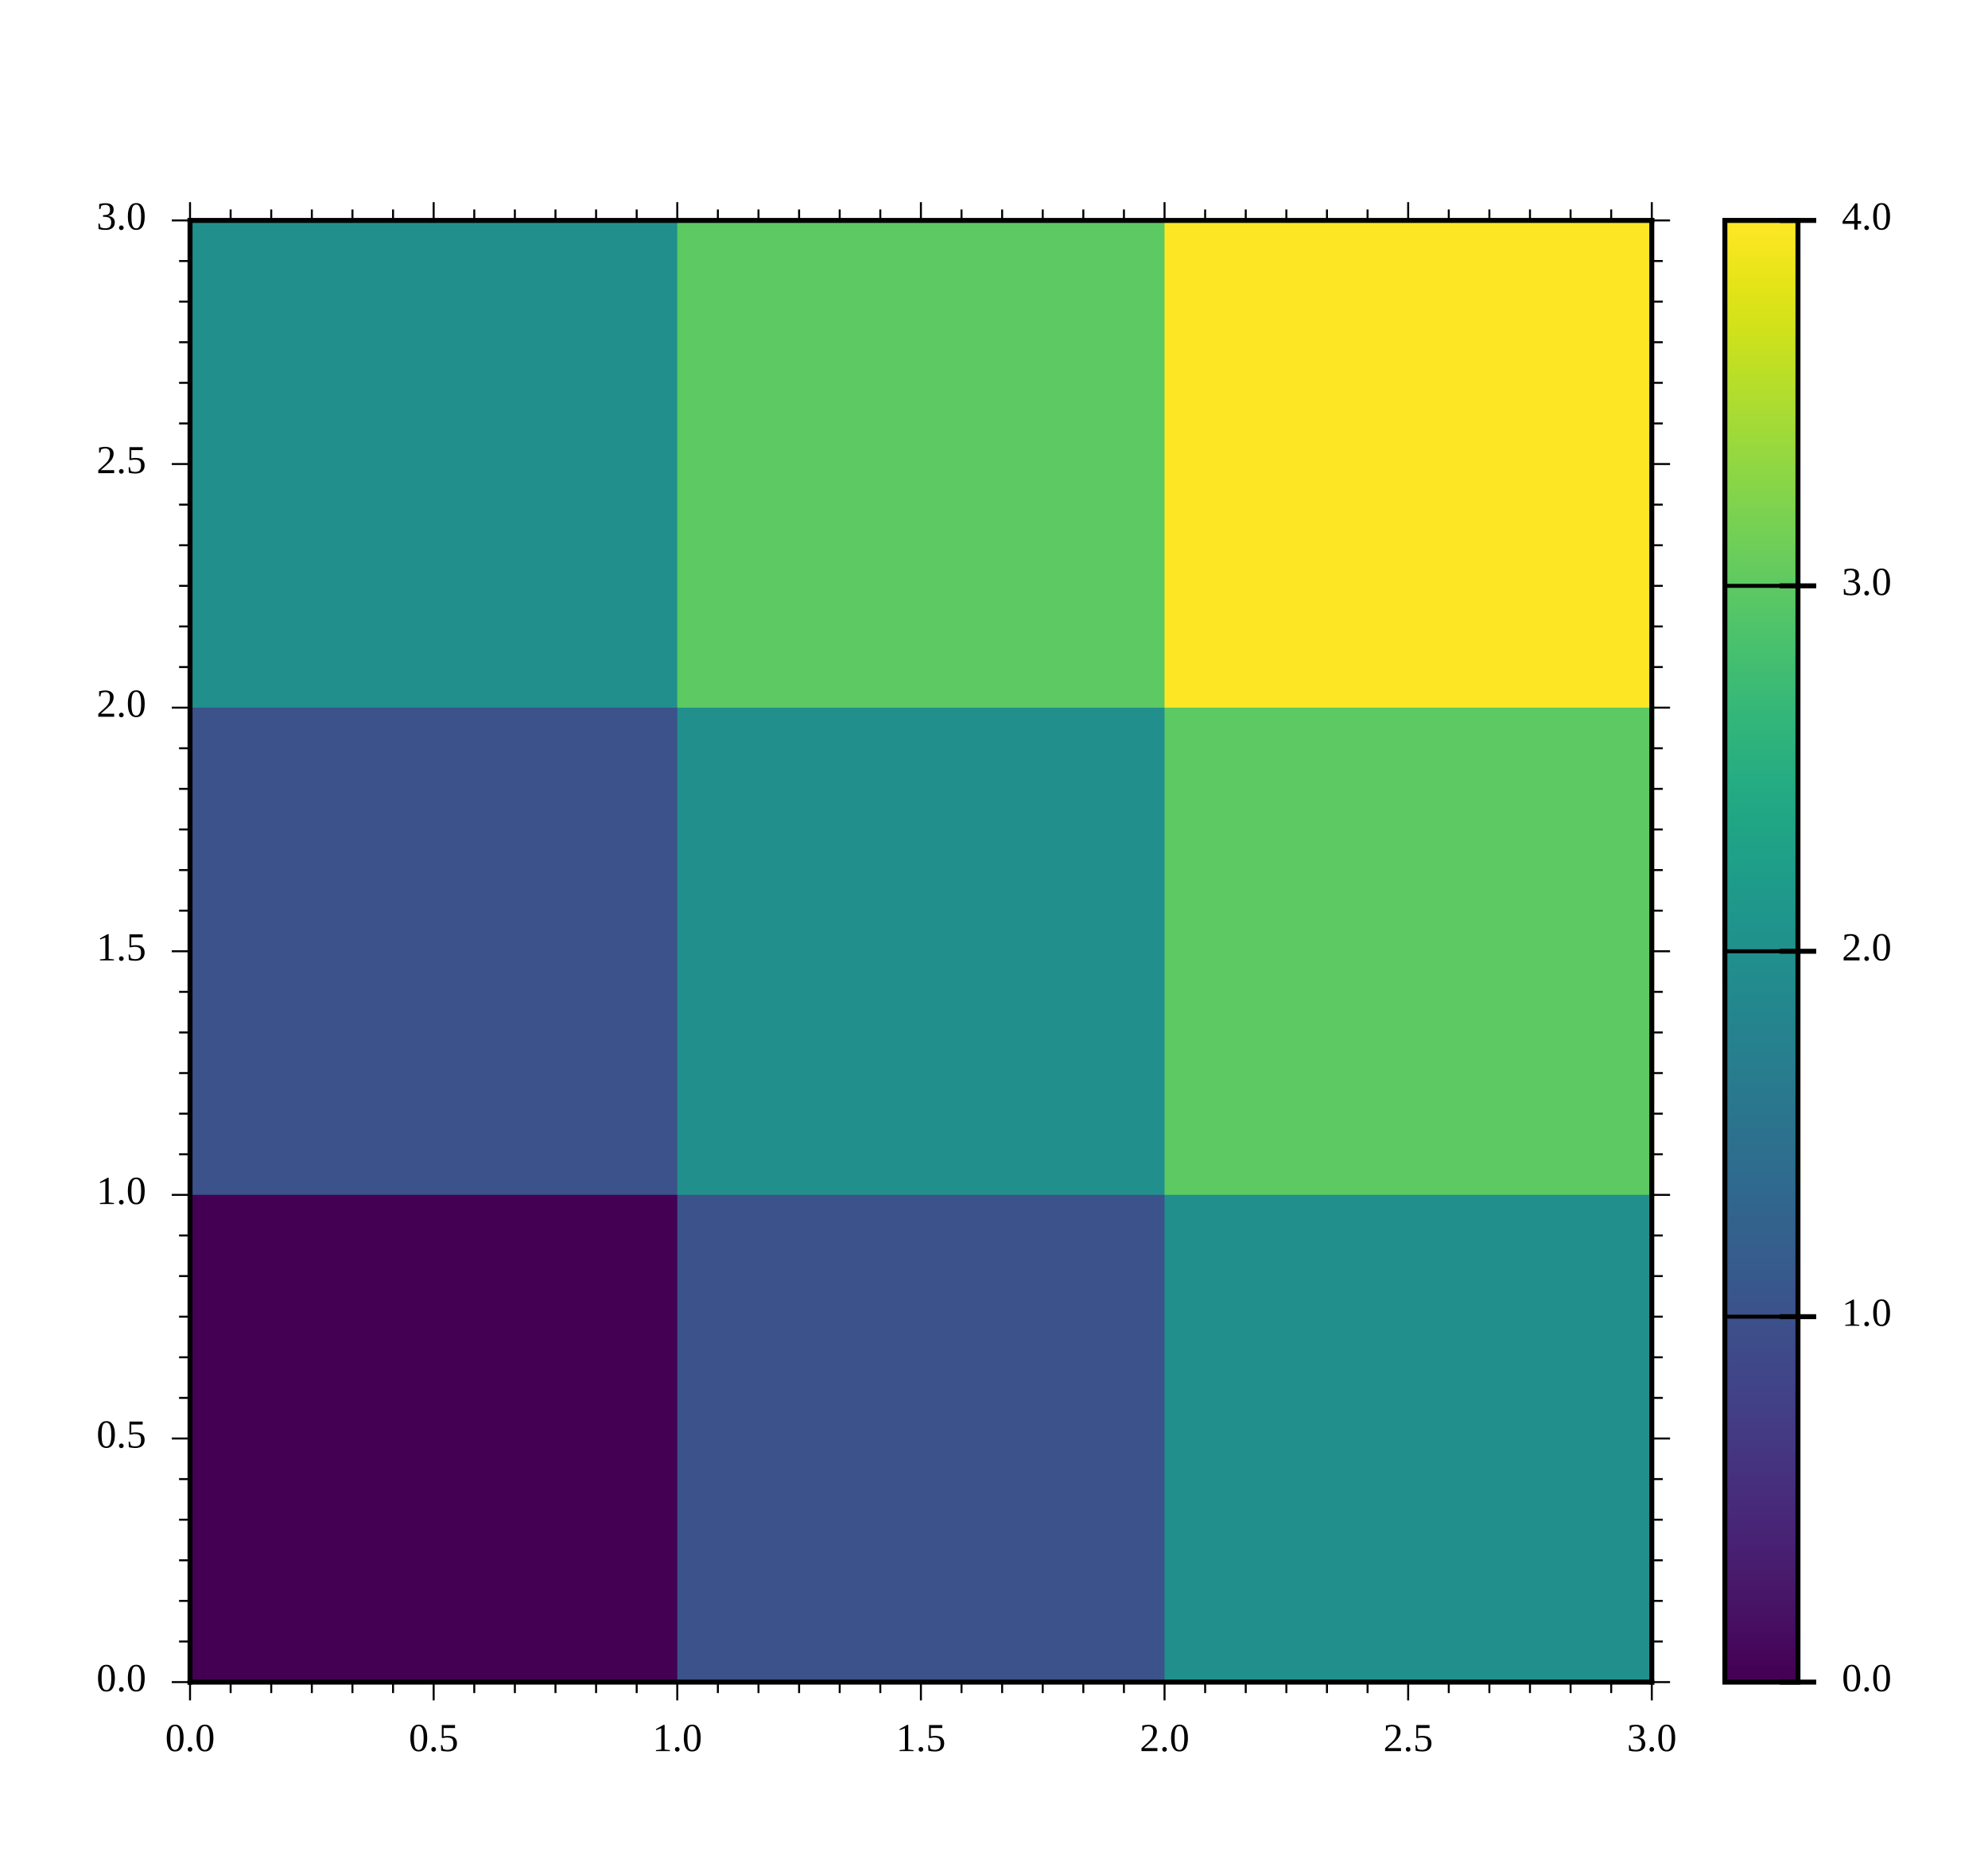
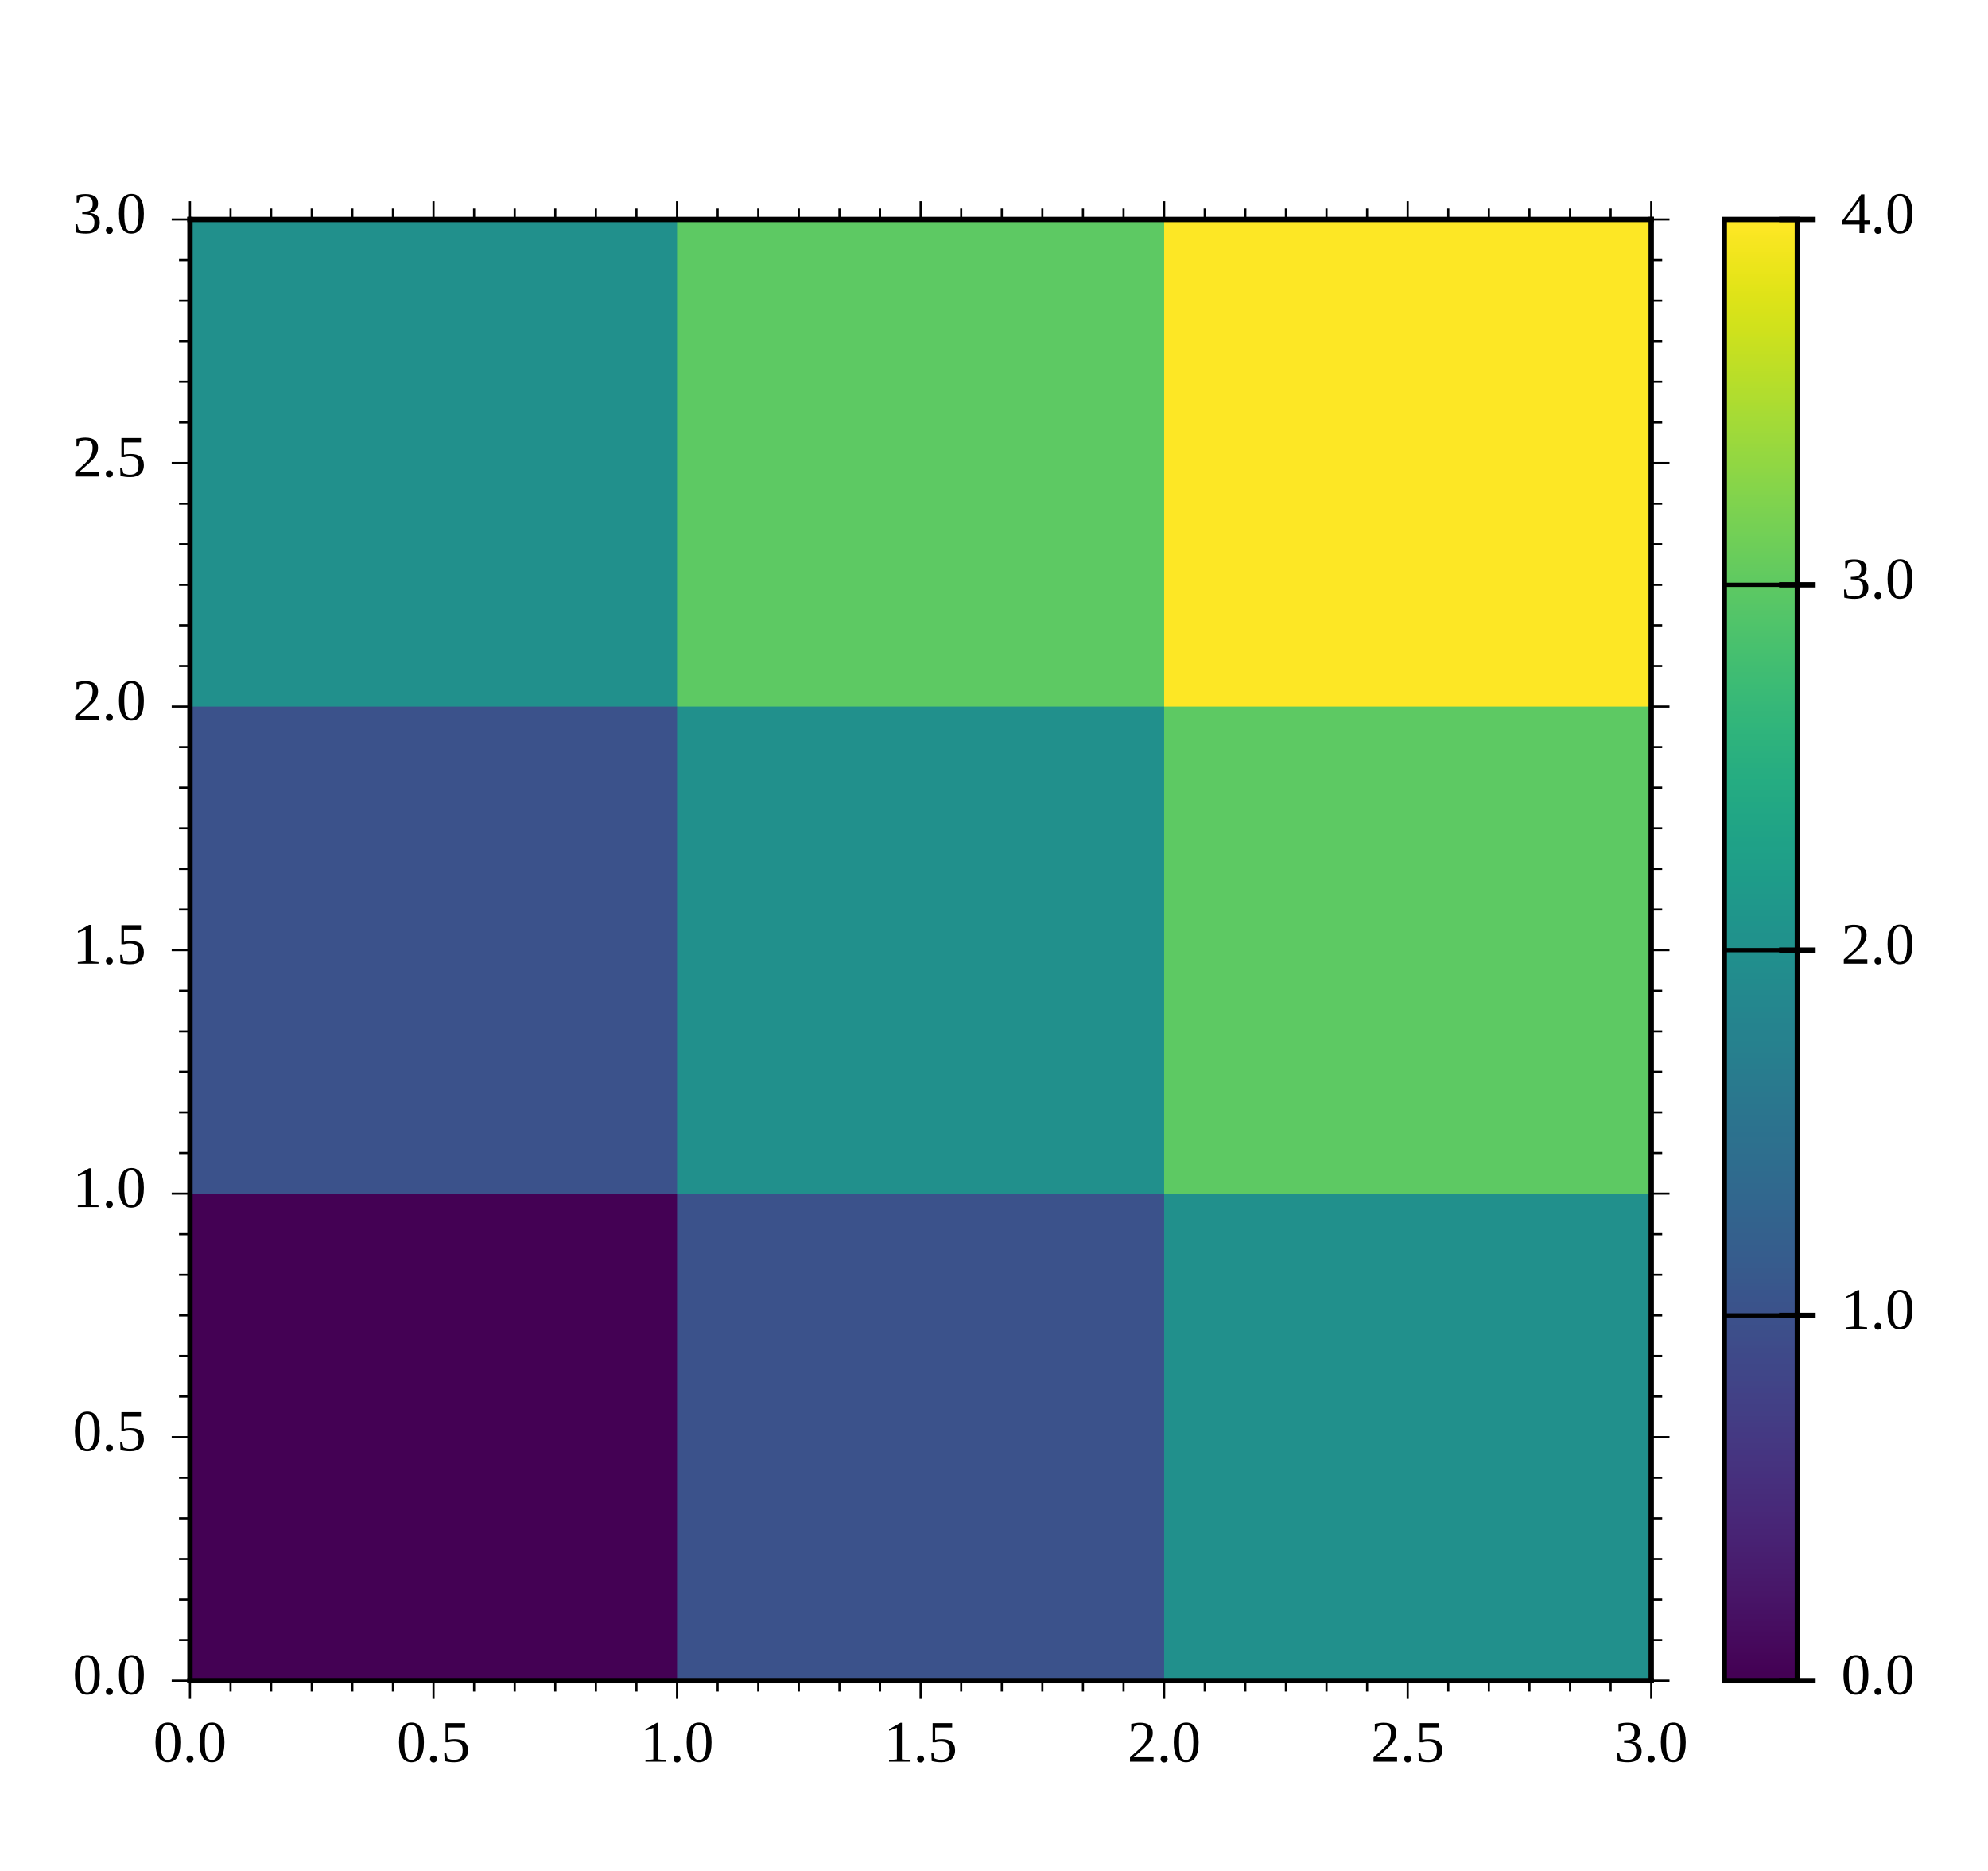
- <svg xmlns="http://www.w3.org/2000/svg" height="376.471" stroke-opacity="1" viewBox="0 0 400 376" font-size="1" width="400" stroke="rgb(0,0,0)" version="1.1">
+ <svg xmlns="http://www.w3.org/2000/svg" height="350" stroke-opacity="1" viewBox="0 0 372 350" font-size="1" width="371.875" stroke="rgb(0,0,0)" version="1.1">
  <defs />
  <g fill-opacity="1.0" stroke-width="0.0" fill="rgb(253,231,37)">
    <defs>
      <clipPath id="myClip1">
-         <path d="M 332.353,338.235 l -0,-294.118 h -294.118 l -0,294.118 Z" />
+         <path d="M 308.984,314.453 l -0,-273.438 h -273.438 l -0,273.438 Z" />
      </clipPath>
    </defs>
    <g clip-path="url(#myClip1)">
-       <path d="M 332.353,191.177 l -0,-147.059 h -147.059 l -0,147.059 Z" />
+       <path d="M 308.984,177.734 l -0,-136.719 h -136.719 l -0,136.719 Z" />
    </g>
  </g>
  <g fill-opacity="1.0" stroke-width="0.0" fill="rgb(93,201,99)">
    <defs>
      <clipPath id="myClip2">
-         <path d="M 332.353,338.235 l -0,-294.118 h -294.118 l -0,294.118 Z" />
+         <path d="M 308.984,314.453 l -0,-273.438 h -273.438 l -0,273.438 Z" />
      </clipPath>
    </defs>
    <g clip-path="url(#myClip2)">
-       <path d="M 234.314,191.177 l -0,-147.059 h -147.059 l -0,147.059 Z" />
+       <path d="M 217.839,177.734 l -0,-136.719 h -136.719 l -0,136.719 Z" />
    </g>
  </g>
  <g fill-opacity="1.0" stroke-width="0.0" fill="rgb(33,144,140)">
    <defs>
      <clipPath id="myClip3">
-         <path d="M 332.353,338.235 l -0,-294.118 h -294.118 l -0,294.118 Z" />
+         <path d="M 308.984,314.453 l -0,-273.438 h -273.438 l -0,273.438 Z" />
      </clipPath>
    </defs>
    <g clip-path="url(#myClip3)">
-       <path d="M 136.274,191.177 l -0,-147.059 h -98.039 l -0,147.059 Z" />
+       <path d="M 126.693,177.734 l -0,-136.719 h -91.146 l -0,136.719 Z" />
    </g>
  </g>
  <g fill-opacity="1.0" stroke-width="0.0" fill="rgb(93,201,99)">
    <defs>
      <clipPath id="myClip4">
-         <path d="M 332.353,338.235 l -0,-294.118 h -294.118 l -0,294.118 Z" />
+         <path d="M 308.984,314.453 l -0,-273.438 h -273.438 l -0,273.438 Z" />
      </clipPath>
    </defs>
    <g clip-path="url(#myClip4)">
-       <path d="M 332.353,289.216 l -0,-147.059 h -147.059 l -0,147.059 Z" />
+       <path d="M 308.984,268.88 l -0,-136.719 h -136.719 l -0,136.719 Z" />
    </g>
  </g>
  <g fill-opacity="1.0" stroke-width="0.0" fill="rgb(33,144,140)">
    <defs>
      <clipPath id="myClip5">
-         <path d="M 332.353,338.235 l -0,-294.118 h -294.118 l -0,294.118 Z" />
+         <path d="M 308.984,314.453 l -0,-273.438 h -273.438 l -0,273.438 Z" />
      </clipPath>
    </defs>
    <g clip-path="url(#myClip5)">
-       <path d="M 234.314,289.216 l -0,-147.059 h -147.059 l -0,147.059 Z" />
+       <path d="M 217.839,268.88 l -0,-136.719 h -136.719 l -0,136.719 Z" />
    </g>
  </g>
  <g fill-opacity="1.0" stroke-width="0.0" fill="rgb(59,82,139)">
    <defs>
      <clipPath id="myClip6">
-         <path d="M 332.353,338.235 l -0,-294.118 h -294.118 l -0,294.118 Z" />
+         <path d="M 308.984,314.453 l -0,-273.438 h -273.438 l -0,273.438 Z" />
      </clipPath>
    </defs>
    <g clip-path="url(#myClip6)">
-       <path d="M 136.274,289.216 l -0,-147.059 h -98.039 l -0,147.059 Z" />
+       <path d="M 126.693,268.88 l -0,-136.719 h -91.146 l -0,136.719 Z" />
    </g>
  </g>
  <g fill-opacity="1.0" stroke-width="0.0" fill="rgb(33,144,140)">
    <defs>
      <clipPath id="myClip7">
-         <path d="M 332.353,338.235 l -0,-294.118 h -294.118 l -0,294.118 Z" />
+         <path d="M 308.984,314.453 l -0,-273.438 h -273.438 l -0,273.438 Z" />
      </clipPath>
    </defs>
    <g clip-path="url(#myClip7)">
-       <path d="M 332.353,338.235 l -0,-98.039 h -147.059 l -0,98.039 Z" />
+       <path d="M 308.984,314.453 l -0,-91.146 h -136.719 l -0,91.146 Z" />
    </g>
  </g>
  <g fill-opacity="1.0" stroke-width="0.0" fill="rgb(59,82,139)">
    <defs>
      <clipPath id="myClip8">
-         <path d="M 332.353,338.235 l -0,-294.118 h -294.118 l -0,294.118 Z" />
+         <path d="M 308.984,314.453 l -0,-273.438 h -273.438 l -0,273.438 Z" />
      </clipPath>
    </defs>
    <g clip-path="url(#myClip8)">
-       <path d="M 234.314,338.235 l -0,-98.039 h -147.059 l -0,98.039 Z" />
+       <path d="M 217.839,314.453 l -0,-91.146 h -136.719 l -0,91.146 Z" />
    </g>
  </g>
  <g fill-opacity="1.0" stroke-width="0.0" fill="rgb(68,1,84)">
    <defs>
      <clipPath id="myClip9">
-         <path d="M 332.353,338.235 l -0,-294.118 h -294.118 l -0,294.118 Z" />
+         <path d="M 308.984,314.453 l -0,-273.438 h -273.438 l -0,273.438 Z" />
      </clipPath>
    </defs>
    <g clip-path="url(#myClip9)">
-       <path d="M 136.274,338.235 l -0,-98.039 h -98.039 l -0,98.039 Z" />
+       <path d="M 126.693,314.453 l -0,-91.146 h -91.146 l -0,91.146 Z" />
    </g>
  </g>
  <g stroke-linecap="square">
-     <path d="M 38.235,338.235 v -294.118 M 332.353,338.235 v -294.118 " />
-   </g>
-   <g stroke-width="0.4">
-     <path d="M 332.353,330.065 h 2.206 M 332.353,321.895 h 2.206 M 332.353,313.726 h 2.206 M 332.353,305.556 h 2.206 M 332.353,297.386 h 2.206 M 332.353,281.046 h 2.206 M 332.353,272.876 h 2.206 M 332.353,264.706 h 2.206 M 332.353,256.536 h 2.206 M 332.353,248.366 h 2.206 M 332.353,232.026 h 2.206 M 332.353,223.856 h 2.206 M 332.353,215.686 h 2.206 M 332.353,207.516 h 2.206 M 332.353,199.346 h 2.206 M 332.353,183.006 h 2.206 M 332.353,174.837 h 2.206 M 332.353,166.667 h 2.206 M 332.353,158.497 h 2.206 M 332.353,150.327 h 2.206 M 332.353,133.987 h 2.206 M 332.353,125.817 h 2.206 M 332.353,117.647 h 2.206 M 332.353,109.477 h 2.206 M 332.353,101.307 h 2.206 M 332.353,84.967 h 2.206 M 332.353,76.797 h 2.206 M 332.353,68.627 h 2.206 M 332.353,60.458 h 2.206 M 332.353,52.288 h 2.206 " />
-   </g>
-   <g stroke-width="0.4">
-     <path d="M 332.353,338.235 h 3.676 M 332.353,289.216 h 3.676 M 332.353,240.196 h 3.676 M 332.353,191.177 h 3.676 M 332.353,142.157 h 3.676 M 332.353,93.137 h 3.676 M 332.353,44.118 h 3.676 " />
-   </g>
-   <g stroke-width="0.4">
-     <path d="M 36.029,330.065 h 2.206 M 36.029,321.895 h 2.206 M 36.029,313.726 h 2.206 M 36.029,305.556 h 2.206 M 36.029,297.386 h 2.206 M 36.029,281.046 h 2.206 M 36.029,272.876 h 2.206 M 36.029,264.706 h 2.206 M 36.029,256.536 h 2.206 M 36.029,248.366 h 2.206 M 36.029,232.026 h 2.206 M 36.029,223.856 h 2.206 M 36.029,215.686 h 2.206 M 36.029,207.516 h 2.206 M 36.029,199.346 h 2.206 M 36.029,183.006 h 2.206 M 36.029,174.837 h 2.206 M 36.029,166.667 h 2.206 M 36.029,158.497 h 2.206 M 36.029,150.327 h 2.206 M 36.029,133.987 h 2.206 M 36.029,125.817 h 2.206 M 36.029,117.647 h 2.206 M 36.029,109.477 h 2.206 M 36.029,101.307 h 2.206 M 36.029,84.967 h 2.206 M 36.029,76.797 h 2.206 M 36.029,68.627 h 2.206 M 36.029,60.458 h 2.206 M 36.029,52.288 h 2.206 " />
-   </g>
-   <g stroke-width="0.4">
-     <path d="M 34.559,338.235 h 3.676 M 34.559,289.216 h 3.676 M 34.559,240.196 h 3.676 M 34.559,191.177 h 3.676 M 34.559,142.157 h 3.676 M 34.559,93.137 h 3.676 M 34.559,44.118 h 3.676 " />
-   </g>
-   <g fill-opacity="1.0" font-size="8.0px" fill="rgb(0,0,0)">
-     <text dominant-baseline="middle" transform="matrix(1,0,0,1,29.4118,44.1176)" stroke="none" text-anchor="end">3.0</text>
-   </g>
-   <g fill-opacity="1.0" font-size="8.0px" fill="rgb(0,0,0)">
-     <text dominant-baseline="middle" transform="matrix(1,0,0,1,29.4118,93.1373)" stroke="none" text-anchor="end">2.5</text>
-   </g>
-   <g fill-opacity="1.0" font-size="8.0px" fill="rgb(0,0,0)">
-     <text dominant-baseline="middle" transform="matrix(1,0,0,1,29.4118,142.1569)" stroke="none" text-anchor="end">2.0</text>
-   </g>
-   <g fill-opacity="1.0" font-size="8.0px" fill="rgb(0,0,0)">
-     <text dominant-baseline="middle" transform="matrix(1,0,0,1,29.4118,191.1765)" stroke="none" text-anchor="end">1.5</text>
-   </g>
-   <g fill-opacity="1.0" font-size="8.0px" fill="rgb(0,0,0)">
-     <text dominant-baseline="middle" transform="matrix(1,0,0,1,29.4118,240.1961)" stroke="none" text-anchor="end">1.0</text>
-   </g>
-   <g fill-opacity="1.0" font-size="8.0px" fill="rgb(0,0,0)">
-     <text dominant-baseline="middle" transform="matrix(1,0,0,1,29.4118,289.2157)" stroke="none" text-anchor="end">0.5</text>
-   </g>
-   <g fill-opacity="1.0" font-size="8.0px" fill="rgb(0,0,0)">
-     <text dominant-baseline="middle" transform="matrix(1,0,0,1,29.4118,338.2353)" stroke="none" text-anchor="end">0.0</text>
+     <path d="M 35.547,314.453 v -273.438 M 308.984,314.453 v -273.438 " />
+   </g>
+   <g stroke-width="0.4">
+     <path d="M 308.984,306.858 h 2.051 M 308.984,299.262 h 2.051 M 308.984,291.667 h 2.051 M 308.984,284.071 h 2.051 M 308.984,276.476 h 2.051 M 308.984,261.285 h 2.051 M 308.984,253.689 h 2.051 M 308.984,246.094 h 2.051 M 308.984,238.498 h 2.051 M 308.984,230.903 h 2.051 M 308.984,215.712 h 2.051 M 308.984,208.116 h 2.051 M 308.984,200.521 h 2.051 M 308.984,192.925 h 2.051 M 308.984,185.33 h 2.051 M 308.984,170.139 h 2.051 M 308.984,162.543 h 2.051 M 308.984,154.948 h 2.051 M 308.984,147.352 h 2.051 M 308.984,139.757 h 2.051 M 308.984,124.566 h 2.051 M 308.984,116.971 h 2.051 M 308.984,109.375 h 2.051 M 308.984,101.779 h 2.051 M 308.984,94.184 h 2.051 M 308.984,78.993 h 2.051 M 308.984,71.398 h 2.051 M 308.984,63.802 h 2.051 M 308.984,56.207 h 2.051 M 308.984,48.611 h 2.051 " />
+   </g>
+   <g stroke-width="0.4">
+     <path d="M 308.984,314.453 h 3.418 M 308.984,268.88 h 3.418 M 308.984,223.307 h 3.418 M 308.984,177.734 h 3.418 M 308.984,132.161 h 3.418 M 308.984,86.588 h 3.418 M 308.984,41.016 h 3.418 " />
+   </g>
+   <g stroke-width="0.4">
+     <path d="M 33.496,306.858 h 2.051 M 33.496,299.262 h 2.051 M 33.496,291.667 h 2.051 M 33.496,284.071 h 2.051 M 33.496,276.476 h 2.051 M 33.496,261.285 h 2.051 M 33.496,253.689 h 2.051 M 33.496,246.094 h 2.051 M 33.496,238.498 h 2.051 M 33.496,230.903 h 2.051 M 33.496,215.712 h 2.051 M 33.496,208.116 h 2.051 M 33.496,200.521 h 2.051 M 33.496,192.925 h 2.051 M 33.496,185.33 h 2.051 M 33.496,170.139 h 2.051 M 33.496,162.543 h 2.051 M 33.496,154.948 h 2.051 M 33.496,147.352 h 2.051 M 33.496,139.757 h 2.051 M 33.496,124.566 h 2.051 M 33.496,116.971 h 2.051 M 33.496,109.375 h 2.051 M 33.496,101.779 h 2.051 M 33.496,94.184 h 2.051 M 33.496,78.993 h 2.051 M 33.496,71.398 h 2.051 M 33.496,63.802 h 2.051 M 33.496,56.207 h 2.051 M 33.496,48.611 h 2.051 " />
+   </g>
+   <g stroke-width="0.4">
+     <path d="M 32.129,314.453 h 3.418 M 32.129,268.88 h 3.418 M 32.129,223.307 h 3.418 M 32.129,177.734 h 3.418 M 32.129,132.161 h 3.418 M 32.129,86.588 h 3.418 M 32.129,41.016 h 3.418 " />
+   </g>
+   <g fill-opacity="1.0" font-size="11.0px" fill="rgb(0,0,0)">
+     <text dominant-baseline="middle" transform="matrix(1,0,0,1,27.3438,41.0156)" stroke="none" text-anchor="end">3.0</text>
+   </g>
+   <g fill-opacity="1.0" font-size="11.0px" fill="rgb(0,0,0)">
+     <text dominant-baseline="middle" transform="matrix(1,0,0,1,27.3438,86.5885)" stroke="none" text-anchor="end">2.5</text>
+   </g>
+   <g fill-opacity="1.0" font-size="11.0px" fill="rgb(0,0,0)">
+     <text dominant-baseline="middle" transform="matrix(1,0,0,1,27.3438,132.1615)" stroke="none" text-anchor="end">2.0</text>
+   </g>
+   <g fill-opacity="1.0" font-size="11.0px" fill="rgb(0,0,0)">
+     <text dominant-baseline="middle" transform="matrix(1,0,0,1,27.3438,177.7344)" stroke="none" text-anchor="end">1.5</text>
+   </g>
+   <g fill-opacity="1.0" font-size="11.0px" fill="rgb(0,0,0)">
+     <text dominant-baseline="middle" transform="matrix(1,0,0,1,27.3438,223.3073)" stroke="none" text-anchor="end">1.0</text>
+   </g>
+   <g fill-opacity="1.0" font-size="11.0px" fill="rgb(0,0,0)">
+     <text dominant-baseline="middle" transform="matrix(1,0,0,1,27.3438,268.8802)" stroke="none" text-anchor="end">0.5</text>
+   </g>
+   <g fill-opacity="1.0" font-size="11.0px" fill="rgb(0,0,0)">
+     <text dominant-baseline="middle" transform="matrix(1,0,0,1,27.3438,314.4531)" stroke="none" text-anchor="end">0.0</text>
  </g>
  <g stroke-linecap="square">
-     <path d="M 38.235,338.235 h 294.118 M 38.235,44.118 h 294.118 " />
-   </g>
-   <g stroke-width="0.4">
-     <path d="M 46.405,44.118 v -2.206 M 54.575,44.118 v -2.206 M 62.745,44.118 v -2.206 M 70.915,44.118 v -2.206 M 79.085,44.118 v -2.206 M 95.425,44.118 v -2.206 M 103.595,44.118 v -2.206 M 111.765,44.118 v -2.206 M 119.935,44.118 v -2.206 M 128.105,44.118 v -2.206 M 144.444,44.118 v -2.206 M 152.614,44.118 v -2.206 M 160.784,44.118 v -2.206 M 168.954,44.118 v -2.206 M 177.124,44.118 v -2.206 M 193.464,44.118 v -2.206 M 201.634,44.118 v -2.206 M 209.804,44.118 v -2.206 M 217.974,44.118 v -2.206 M 226.144,44.118 v -2.206 M 242.484,44.118 v -2.206 M 250.654,44.118 v -2.206 M 258.824,44.118 v -2.206 M 266.993,44.118 v -2.206 M 275.163,44.118 v -2.206 M 291.503,44.118 v -2.206 M 299.673,44.118 v -2.206 M 307.843,44.118 v -2.206 M 316.013,44.118 v -2.206 M 324.183,44.118 v -2.206 " />
-   </g>
-   <g stroke-width="0.4">
-     <path d="M 38.235,44.118 v -3.676 M 87.255,44.118 v -3.676 M 136.274,44.118 v -3.676 M 185.294,44.118 v -3.676 M 234.314,44.118 v -3.676 M 283.333,44.118 v -3.676 M 332.353,44.118 v -3.676 " />
-   </g>
-   <g stroke-width="0.4">
-     <path d="M 46.405,340.441 v -2.206 M 54.575,340.441 v -2.206 M 62.745,340.441 v -2.206 M 70.915,340.441 v -2.206 M 79.085,340.441 v -2.206 M 95.425,340.441 v -2.206 M 103.595,340.441 v -2.206 M 111.765,340.441 v -2.206 M 119.935,340.441 v -2.206 M 128.105,340.441 v -2.206 M 144.444,340.441 v -2.206 M 152.614,340.441 v -2.206 M 160.784,340.441 v -2.206 M 168.954,340.441 v -2.206 M 177.124,340.441 v -2.206 M 193.464,340.441 v -2.206 M 201.634,340.441 v -2.206 M 209.804,340.441 v -2.206 M 217.974,340.441 v -2.206 M 226.144,340.441 v -2.206 M 242.484,340.441 v -2.206 M 250.654,340.441 v -2.206 M 258.824,340.441 v -2.206 M 266.993,340.441 v -2.206 M 275.163,340.441 v -2.206 M 291.503,340.441 v -2.206 M 299.673,340.441 v -2.206 M 307.843,340.441 v -2.206 M 316.013,340.441 v -2.206 M 324.183,340.441 v -2.206 " />
-   </g>
-   <g stroke-width="0.4">
-     <path d="M 38.235,341.912 v -3.676 M 87.255,341.912 v -3.676 M 136.274,341.912 v -3.676 M 185.294,341.912 v -3.676 M 234.314,341.912 v -3.676 M 283.333,341.912 v -3.676 M 332.353,341.912 v -3.676 " />
-   </g>
-   <g fill-opacity="1.0" font-size="8.0px" fill="rgb(0,0,0)">
-     <text dominant-baseline="text-before-edge" transform="matrix(1,0,0,1,332.3529,347.0588)" stroke="none" text-anchor="middle">3.0</text>
-   </g>
-   <g fill-opacity="1.0" font-size="8.0px" fill="rgb(0,0,0)">
-     <text dominant-baseline="text-before-edge" transform="matrix(1,0,0,1,283.3333,347.0588)" stroke="none" text-anchor="middle">2.5</text>
-   </g>
-   <g fill-opacity="1.0" font-size="8.0px" fill="rgb(0,0,0)">
-     <text dominant-baseline="text-before-edge" transform="matrix(1,0,0,1,234.3137,347.0588)" stroke="none" text-anchor="middle">2.0</text>
-   </g>
-   <g fill-opacity="1.0" font-size="8.0px" fill="rgb(0,0,0)">
-     <text dominant-baseline="text-before-edge" transform="matrix(1,0,0,1,185.2941,347.0588)" stroke="none" text-anchor="middle">1.5</text>
-   </g>
-   <g fill-opacity="1.0" font-size="8.0px" fill="rgb(0,0,0)">
-     <text dominant-baseline="text-before-edge" transform="matrix(1,0,0,1,136.2745,347.0588)" stroke="none" text-anchor="middle">1.0</text>
-   </g>
-   <g fill-opacity="1.0" font-size="8.0px" fill="rgb(0,0,0)">
-     <text dominant-baseline="text-before-edge" transform="matrix(1,0,0,1,87.2549,347.0588)" stroke="none" text-anchor="middle">0.5</text>
-   </g>
-   <g fill-opacity="1.0" font-size="8.0px" fill="rgb(0,0,0)">
-     <text dominant-baseline="text-before-edge" transform="matrix(1,0,0,1,38.2353,347.0588)" stroke="none" text-anchor="middle">0.0</text>
-   </g>
-   <g fill-opacity="1.0" font-size="8.0px" fill="rgb(0,0,0)">
-     <text dominant-baseline="middle" transform="matrix(1,0,0,1,370.5882,44.1176)" stroke="none" text-anchor="start">4.0</text>
-   </g>
-   <g fill-opacity="1.0" font-size="8.0px" fill="rgb(0,0,0)">
-     <text dominant-baseline="middle" transform="matrix(1,0,0,1,370.5882,117.6471)" stroke="none" text-anchor="start">3.0</text>
-   </g>
-   <g fill-opacity="1.0" font-size="8.0px" fill="rgb(0,0,0)">
-     <text dominant-baseline="middle" transform="matrix(1,0,0,1,370.5882,191.1765)" stroke="none" text-anchor="start">2.0</text>
-   </g>
-   <g fill-opacity="1.0" font-size="8.0px" fill="rgb(0,0,0)">
-     <text dominant-baseline="middle" transform="matrix(1,0,0,1,370.5882,264.7059)" stroke="none" text-anchor="start">1.0</text>
-   </g>
-   <g fill-opacity="1.0" font-size="8.0px" fill="rgb(0,0,0)">
-     <text dominant-baseline="middle" transform="matrix(1,0,0,1,370.5882,338.2353)" stroke="none" text-anchor="start">0.0</text>
+     <path d="M 35.547,314.453 h 273.438 M 35.547,41.016 h 273.438 " />
+   </g>
+   <g stroke-width="0.4">
+     <path d="M 43.142,41.016 v -2.051 M 50.738,41.016 v -2.051 M 58.333,41.016 v -2.051 M 65.929,41.016 v -2.051 M 73.524,41.016 v -2.051 M 88.715,41.016 v -2.051 M 96.311,41.016 v -2.051 M 103.906,41.016 v -2.051 M 111.502,41.016 v -2.051 M 119.097,41.016 v -2.051 M 134.288,41.016 v -2.051 M 141.884,41.016 v -2.051 M 149.479,41.016 v -2.051 M 157.075,41.016 v -2.051 M 164.67,41.016 v -2.051 M 179.861,41.016 v -2.051 M 187.457,41.016 v -2.051 M 195.052,41.016 v -2.051 M 202.648,41.016 v -2.051 M 210.243,41.016 v -2.051 M 225.434,41.016 v -2.051 M 233.03,41.016 v -2.051 M 240.625,41.016 v -2.051 M 248.22,41.016 v -2.051 M 255.816,41.016 v -2.051 M 271.007,41.016 v -2.051 M 278.602,41.016 v -2.051 M 286.198,41.016 v -2.051 M 293.793,41.016 v -2.051 M 301.389,41.016 v -2.051 " />
+   </g>
+   <g stroke-width="0.4">
+     <path d="M 35.547,41.016 v -3.418 M 81.12,41.016 v -3.418 M 126.693,41.016 v -3.418 M 172.266,41.016 v -3.418 M 217.839,41.016 v -3.418 M 263.411,41.016 v -3.418 M 308.984,41.016 v -3.418 " />
+   </g>
+   <g stroke-width="0.4">
+     <path d="M 43.142,316.504 v -2.051 M 50.738,316.504 v -2.051 M 58.333,316.504 v -2.051 M 65.929,316.504 v -2.051 M 73.524,316.504 v -2.051 M 88.715,316.504 v -2.051 M 96.311,316.504 v -2.051 M 103.906,316.504 v -2.051 M 111.502,316.504 v -2.051 M 119.097,316.504 v -2.051 M 134.288,316.504 v -2.051 M 141.884,316.504 v -2.051 M 149.479,316.504 v -2.051 M 157.075,316.504 v -2.051 M 164.67,316.504 v -2.051 M 179.861,316.504 v -2.051 M 187.457,316.504 v -2.051 M 195.052,316.504 v -2.051 M 202.648,316.504 v -2.051 M 210.243,316.504 v -2.051 M 225.434,316.504 v -2.051 M 233.03,316.504 v -2.051 M 240.625,316.504 v -2.051 M 248.22,316.504 v -2.051 M 255.816,316.504 v -2.051 M 271.007,316.504 v -2.051 M 278.602,316.504 v -2.051 M 286.198,316.504 v -2.051 M 293.793,316.504 v -2.051 M 301.389,316.504 v -2.051 " />
+   </g>
+   <g stroke-width="0.4">
+     <path d="M 35.547,317.871 v -3.418 M 81.12,317.871 v -3.418 M 126.693,317.871 v -3.418 M 172.266,317.871 v -3.418 M 217.839,317.871 v -3.418 M 263.411,317.871 v -3.418 M 308.984,317.871 v -3.418 " />
+   </g>
+   <g fill-opacity="1.0" font-size="11.0px" fill="rgb(0,0,0)">
+     <text dominant-baseline="text-before-edge" transform="matrix(1,0,0,1,308.9844,322.6562)" stroke="none" text-anchor="middle">3.0</text>
+   </g>
+   <g fill-opacity="1.0" font-size="11.0px" fill="rgb(0,0,0)">
+     <text dominant-baseline="text-before-edge" transform="matrix(1,0,0,1,263.4115,322.6562)" stroke="none" text-anchor="middle">2.5</text>
+   </g>
+   <g fill-opacity="1.0" font-size="11.0px" fill="rgb(0,0,0)">
+     <text dominant-baseline="text-before-edge" transform="matrix(1,0,0,1,217.8385,322.6562)" stroke="none" text-anchor="middle">2.0</text>
+   </g>
+   <g fill-opacity="1.0" font-size="11.0px" fill="rgb(0,0,0)">
+     <text dominant-baseline="text-before-edge" transform="matrix(1,0,0,1,172.2656,322.6562)" stroke="none" text-anchor="middle">1.5</text>
+   </g>
+   <g fill-opacity="1.0" font-size="11.0px" fill="rgb(0,0,0)">
+     <text dominant-baseline="text-before-edge" transform="matrix(1,0,0,1,126.6927,322.6562)" stroke="none" text-anchor="middle">1.0</text>
+   </g>
+   <g fill-opacity="1.0" font-size="11.0px" fill="rgb(0,0,0)">
+     <text dominant-baseline="text-before-edge" transform="matrix(1,0,0,1,81.1198,322.6562)" stroke="none" text-anchor="middle">0.5</text>
+   </g>
+   <g fill-opacity="1.0" font-size="11.0px" fill="rgb(0,0,0)">
+     <text dominant-baseline="text-before-edge" transform="matrix(1,0,0,1,35.5469,322.6562)" stroke="none" text-anchor="middle">0.0</text>
+   </g>
+   <g fill-opacity="1.0" font-size="11.0px" fill="rgb(0,0,0)">
+     <text dominant-baseline="middle" transform="matrix(1,0,0,1,344.5312,41.0156)" stroke="none" text-anchor="start">4.0</text>
+   </g>
+   <g fill-opacity="1.0" font-size="11.0px" fill="rgb(0,0,0)">
+     <text dominant-baseline="middle" transform="matrix(1,0,0,1,344.5312,109.375)" stroke="none" text-anchor="start">3.0</text>
+   </g>
+   <g fill-opacity="1.0" font-size="11.0px" fill="rgb(0,0,0)">
+     <text dominant-baseline="middle" transform="matrix(1,0,0,1,344.5312,177.7344)" stroke="none" text-anchor="start">2.0</text>
+   </g>
+   <g fill-opacity="1.0" font-size="11.0px" fill="rgb(0,0,0)">
+     <text dominant-baseline="middle" transform="matrix(1,0,0,1,344.5312,246.0938)" stroke="none" text-anchor="start">1.0</text>
+   </g>
+   <g fill-opacity="1.0" font-size="11.0px" fill="rgb(0,0,0)">
+     <text dominant-baseline="middle" transform="matrix(1,0,0,1,344.5312,314.4531)" stroke="none" text-anchor="start">0.0</text>
  </g>
  <defs>
-     <linearGradient x2="0.5" y1="0" gradientUnits="userSpaceOnUse" spreadMethod="pad" gradientTransform="matrix(-0,-294.1176,-14.7059,-0,354.4118,191.1765)" id="gradient76" y2="0" x1="-0.5">
+     <linearGradient x2="0.5" y1="0" gradientUnits="userSpaceOnUse" spreadMethod="pad" gradientTransform="matrix(-0,-273.4375,-13.6719,-0,329.4922,177.7344)" id="gradient76" y2="0" x1="-0.5">
      <stop stop-opacity="1" offset="0" stop-color="rgb(68,1,84)" />
      <stop stop-opacity="1" offset="0.004" stop-color="rgb(68,2,86)" />
      <stop stop-opacity="1" offset="0.008" stop-color="rgb(69,4,87)" />
      <stop stop-opacity="1" offset="0.012" stop-color="rgb(69,5,89)" />
      <stop stop-opacity="1" offset="0.016" stop-color="rgb(70,7,90)" />
      <stop stop-opacity="1" offset="0.02" stop-color="rgb(70,8,92)" />
      <stop stop-opacity="1" offset="0.024" stop-color="rgb(70,10,93)" />
      <stop stop-opacity="1" offset="0.028" stop-color="rgb(70,11,94)" />
      <stop stop-opacity="1" offset="0.031" stop-color="rgb(71,13,96)" />
      <stop stop-opacity="1" offset="0.035" stop-color="rgb(71,14,97)" />
      <stop stop-opacity="1" offset="0.039" stop-color="rgb(71,16,99)" />
      <stop stop-opacity="1" offset="0.043" stop-color="rgb(71,17,100)" />
      <stop stop-opacity="1" offset="0.047" stop-color="rgb(71,19,101)" />
      <stop stop-opacity="1" offset="0.051" stop-color="rgb(72,20,103)" />
      <stop stop-opacity="1" offset="0.055" stop-color="rgb(72,22,104)" />
      <stop stop-opacity="1" offset="0.059" stop-color="rgb(72,23,105)" />
      <stop stop-opacity="1" offset="0.063" stop-color="rgb(72,24,106)" />
      <stop stop-opacity="1" offset="0.067" stop-color="rgb(72,26,108)" />
      <stop stop-opacity="1" offset="0.071" stop-color="rgb(72,27,109)" />
      <stop stop-opacity="1" offset="0.074" stop-color="rgb(72,28,110)" />
      <stop stop-opacity="1" offset="0.078" stop-color="rgb(72,29,111)" />
      <stop stop-opacity="1" offset="0.082" stop-color="rgb(72,31,112)" />
      <stop stop-opacity="1" offset="0.086" stop-color="rgb(72,32,113)" />
      <stop stop-opacity="1" offset="0.09" stop-color="rgb(72,33,115)" />
      <stop stop-opacity="1" offset="0.094" stop-color="rgb(72,35,116)" />
      <stop stop-opacity="1" offset="0.098" stop-color="rgb(72,36,117)" />
      <stop stop-opacity="1" offset="0.102" stop-color="rgb(72,37,118)" />
      <stop stop-opacity="1" offset="0.106" stop-color="rgb(72,38,119)" />
      <stop stop-opacity="1" offset="0.11" stop-color="rgb(72,40,120)" />
      <stop stop-opacity="1" offset="0.114" stop-color="rgb(72,41,121)" />
      <stop stop-opacity="1" offset="0.118" stop-color="rgb(71,42,122)" />
      <stop stop-opacity="1" offset="0.122" stop-color="rgb(71,44,122)" />
      <stop stop-opacity="1" offset="0.126" stop-color="rgb(71,45,123)" />
      <stop stop-opacity="1" offset="0.129" stop-color="rgb(71,46,124)" />
      <stop stop-opacity="1" offset="0.133" stop-color="rgb(71,47,125)" />
      <stop stop-opacity="1" offset="0.137" stop-color="rgb(70,48,126)" />
      <stop stop-opacity="1" offset="0.141" stop-color="rgb(70,50,126)" />
      <stop stop-opacity="1" offset="0.145" stop-color="rgb(70,51,127)" />
      <stop stop-opacity="1" offset="0.149" stop-color="rgb(70,52,128)" />
      <stop stop-opacity="1" offset="0.153" stop-color="rgb(69,53,129)" />
      <stop stop-opacity="1" offset="0.157" stop-color="rgb(69,55,129)" />
      <stop stop-opacity="1" offset="0.161" stop-color="rgb(69,56,130)" />
      <stop stop-opacity="1" offset="0.165" stop-color="rgb(68,57,131)" />
      <stop stop-opacity="1" offset="0.169" stop-color="rgb(68,58,131)" />
      <stop stop-opacity="1" offset="0.172" stop-color="rgb(68,59,132)" />
      <stop stop-opacity="1" offset="0.176" stop-color="rgb(67,61,132)" />
      <stop stop-opacity="1" offset="0.18" stop-color="rgb(67,62,133)" />
      <stop stop-opacity="1" offset="0.184" stop-color="rgb(66,63,133)" />
      <stop stop-opacity="1" offset="0.188" stop-color="rgb(66,64,134)" />
      <stop stop-opacity="1" offset="0.192" stop-color="rgb(66,65,134)" />
      <stop stop-opacity="1" offset="0.196" stop-color="rgb(65,66,135)" />
      <stop stop-opacity="1" offset="0.2" stop-color="rgb(65,68,135)" />
      <stop stop-opacity="1" offset="0.204" stop-color="rgb(64,69,136)" />
      <stop stop-opacity="1" offset="0.208" stop-color="rgb(64,70,136)" />
      <stop stop-opacity="1" offset="0.212" stop-color="rgb(63,71,136)" />
      <stop stop-opacity="1" offset="0.216" stop-color="rgb(63,72,137)" />
      <stop stop-opacity="1" offset="0.22" stop-color="rgb(62,73,137)" />
      <stop stop-opacity="1" offset="0.224" stop-color="rgb(62,74,137)" />
      <stop stop-opacity="1" offset="0.228" stop-color="rgb(62,76,138)" />
      <stop stop-opacity="1" offset="0.231" stop-color="rgb(61,77,138)" />
      <stop stop-opacity="1" offset="0.235" stop-color="rgb(61,78,138)" />
      <stop stop-opacity="1" offset="0.239" stop-color="rgb(60,79,138)" />
      <stop stop-opacity="1" offset="0.243" stop-color="rgb(60,80,139)" />
      <stop stop-opacity="1" offset="0.247" stop-color="rgb(59,81,139)" />
      <stop stop-opacity="1" offset="0.251" stop-color="rgb(59,82,139)" />
      <stop stop-opacity="1" offset="0.255" stop-color="rgb(58,83,139)" />
      <stop stop-opacity="1" offset="0.259" stop-color="rgb(58,84,140)" />
      <stop stop-opacity="1" offset="0.263" stop-color="rgb(57,85,140)" />
      <stop stop-opacity="1" offset="0.267" stop-color="rgb(57,86,140)" />
      <stop stop-opacity="1" offset="0.271" stop-color="rgb(56,88,140)" />
      <stop stop-opacity="1" offset="0.275" stop-color="rgb(56,89,140)" />
      <stop stop-opacity="1" offset="0.278" stop-color="rgb(55,90,140)" />
      <stop stop-opacity="1" offset="0.282" stop-color="rgb(55,91,141)" />
      <stop stop-opacity="1" offset="0.286" stop-color="rgb(54,92,141)" />
      <stop stop-opacity="1" offset="0.29" stop-color="rgb(54,93,141)" />
      <stop stop-opacity="1" offset="0.294" stop-color="rgb(53,94,141)" />
      <stop stop-opacity="1" offset="0.298" stop-color="rgb(53,95,141)" />
      <stop stop-opacity="1" offset="0.302" stop-color="rgb(52,96,141)" />
      <stop stop-opacity="1" offset="0.306" stop-color="rgb(52,97,141)" />
      <stop stop-opacity="1" offset="0.31" stop-color="rgb(51,98,141)" />
      <stop stop-opacity="1" offset="0.314" stop-color="rgb(51,99,141)" />
      <stop stop-opacity="1" offset="0.318" stop-color="rgb(50,100,142)" />
      <stop stop-opacity="1" offset="0.322" stop-color="rgb(50,101,142)" />
      <stop stop-opacity="1" offset="0.326" stop-color="rgb(49,102,142)" />
      <stop stop-opacity="1" offset="0.329" stop-color="rgb(49,103,142)" />
      <stop stop-opacity="1" offset="0.333" stop-color="rgb(49,104,142)" />
      <stop stop-opacity="1" offset="0.337" stop-color="rgb(48,105,142)" />
      <stop stop-opacity="1" offset="0.341" stop-color="rgb(48,106,142)" />
      <stop stop-opacity="1" offset="0.345" stop-color="rgb(47,107,142)" />
      <stop stop-opacity="1" offset="0.349" stop-color="rgb(47,108,142)" />
      <stop stop-opacity="1" offset="0.353" stop-color="rgb(46,109,142)" />
      <stop stop-opacity="1" offset="0.357" stop-color="rgb(46,110,142)" />
      <stop stop-opacity="1" offset="0.361" stop-color="rgb(46,111,142)" />
      <stop stop-opacity="1" offset="0.365" stop-color="rgb(45,112,142)" />
      <stop stop-opacity="1" offset="0.369" stop-color="rgb(45,113,142)" />
      <stop stop-opacity="1" offset="0.372" stop-color="rgb(44,113,142)" />
      <stop stop-opacity="1" offset="0.377" stop-color="rgb(44,114,142)" />
      <stop stop-opacity="1" offset="0.38" stop-color="rgb(44,115,142)" />
      <stop stop-opacity="1" offset="0.384" stop-color="rgb(43,116,142)" />
      <stop stop-opacity="1" offset="0.388" stop-color="rgb(43,117,142)" />
      <stop stop-opacity="1" offset="0.392" stop-color="rgb(42,118,142)" />
      <stop stop-opacity="1" offset="0.396" stop-color="rgb(42,119,142)" />
      <stop stop-opacity="1" offset="0.4" stop-color="rgb(42,120,142)" />
      <stop stop-opacity="1" offset="0.404" stop-color="rgb(41,121,142)" />
      <stop stop-opacity="1" offset="0.408" stop-color="rgb(41,122,142)" />
      <stop stop-opacity="1" offset="0.412" stop-color="rgb(41,123,142)" />
      <stop stop-opacity="1" offset="0.416" stop-color="rgb(40,124,142)" />
      <stop stop-opacity="1" offset="0.42" stop-color="rgb(40,125,142)" />
      <stop stop-opacity="1" offset="0.423" stop-color="rgb(39,126,142)" />
      <stop stop-opacity="1" offset="0.427" stop-color="rgb(39,127,142)" />
      <stop stop-opacity="1" offset="0.431" stop-color="rgb(39,128,142)" />
      <stop stop-opacity="1" offset="0.435" stop-color="rgb(38,129,142)" />
      <stop stop-opacity="1" offset="0.439" stop-color="rgb(38,130,142)" />
      <stop stop-opacity="1" offset="0.443" stop-color="rgb(38,130,142)" />
      <stop stop-opacity="1" offset="0.447" stop-color="rgb(37,131,142)" />
      <stop stop-opacity="1" offset="0.451" stop-color="rgb(37,132,142)" />
      <stop stop-opacity="1" offset="0.455" stop-color="rgb(37,133,142)" />
      <stop stop-opacity="1" offset="0.459" stop-color="rgb(36,134,142)" />
      <stop stop-opacity="1" offset="0.463" stop-color="rgb(36,135,142)" />
      <stop stop-opacity="1" offset="0.467" stop-color="rgb(35,136,142)" />
      <stop stop-opacity="1" offset="0.471" stop-color="rgb(35,137,142)" />
      <stop stop-opacity="1" offset="0.474" stop-color="rgb(35,138,141)" />
      <stop stop-opacity="1" offset="0.478" stop-color="rgb(34,139,141)" />
      <stop stop-opacity="1" offset="0.482" stop-color="rgb(34,140,141)" />
      <stop stop-opacity="1" offset="0.486" stop-color="rgb(34,141,141)" />
      <stop stop-opacity="1" offset="0.49" stop-color="rgb(33,142,141)" />
      <stop stop-opacity="1" offset="0.494" stop-color="rgb(33,143,141)" />
      <stop stop-opacity="1" offset="0.498" stop-color="rgb(33,144,141)" />
      <stop stop-opacity="1" offset="0.502" stop-color="rgb(33,145,140)" />
      <stop stop-opacity="1" offset="0.506" stop-color="rgb(32,146,140)" />
      <stop stop-opacity="1" offset="0.51" stop-color="rgb(32,146,140)" />
      <stop stop-opacity="1" offset="0.514" stop-color="rgb(32,147,140)" />
      <stop stop-opacity="1" offset="0.518" stop-color="rgb(31,148,140)" />
      <stop stop-opacity="1" offset="0.522" stop-color="rgb(31,149,139)" />
      <stop stop-opacity="1" offset="0.525" stop-color="rgb(31,150,139)" />
      <stop stop-opacity="1" offset="0.529" stop-color="rgb(31,151,139)" />
      <stop stop-opacity="1" offset="0.533" stop-color="rgb(31,152,139)" />
      <stop stop-opacity="1" offset="0.537" stop-color="rgb(31,153,138)" />
      <stop stop-opacity="1" offset="0.541" stop-color="rgb(31,154,138)" />
      <stop stop-opacity="1" offset="0.545" stop-color="rgb(30,155,138)" />
      <stop stop-opacity="1" offset="0.549" stop-color="rgb(30,156,137)" />
      <stop stop-opacity="1" offset="0.553" stop-color="rgb(30,157,137)" />
      <stop stop-opacity="1" offset="0.557" stop-color="rgb(31,158,137)" />
      <stop stop-opacity="1" offset="0.561" stop-color="rgb(31,159,136)" />
      <stop stop-opacity="1" offset="0.565" stop-color="rgb(31,160,136)" />
      <stop stop-opacity="1" offset="0.569" stop-color="rgb(31,161,136)" />
      <stop stop-opacity="1" offset="0.573" stop-color="rgb(31,161,135)" />
      <stop stop-opacity="1" offset="0.577" stop-color="rgb(31,162,135)" />
      <stop stop-opacity="1" offset="0.58" stop-color="rgb(32,163,134)" />
      <stop stop-opacity="1" offset="0.584" stop-color="rgb(32,164,134)" />
      <stop stop-opacity="1" offset="0.588" stop-color="rgb(33,165,133)" />
      <stop stop-opacity="1" offset="0.592" stop-color="rgb(33,166,133)" />
      <stop stop-opacity="1" offset="0.596" stop-color="rgb(34,167,133)" />
      <stop stop-opacity="1" offset="0.6" stop-color="rgb(34,168,132)" />
      <stop stop-opacity="1" offset="0.604" stop-color="rgb(35,169,131)" />
      <stop stop-opacity="1" offset="0.608" stop-color="rgb(36,170,131)" />
      <stop stop-opacity="1" offset="0.612" stop-color="rgb(37,171,130)" />
      <stop stop-opacity="1" offset="0.616" stop-color="rgb(37,172,130)" />
      <stop stop-opacity="1" offset="0.62" stop-color="rgb(38,173,129)" />
      <stop stop-opacity="1" offset="0.624" stop-color="rgb(39,173,129)" />
      <stop stop-opacity="1" offset="0.627" stop-color="rgb(40,174,128)" />
      <stop stop-opacity="1" offset="0.631" stop-color="rgb(41,175,127)" />
      <stop stop-opacity="1" offset="0.635" stop-color="rgb(42,176,127)" />
      <stop stop-opacity="1" offset="0.639" stop-color="rgb(44,177,126)" />
      <stop stop-opacity="1" offset="0.643" stop-color="rgb(45,178,125)" />
      <stop stop-opacity="1" offset="0.647" stop-color="rgb(46,179,124)" />
      <stop stop-opacity="1" offset="0.651" stop-color="rgb(47,180,124)" />
      <stop stop-opacity="1" offset="0.655" stop-color="rgb(49,181,123)" />
      <stop stop-opacity="1" offset="0.659" stop-color="rgb(50,182,122)" />
      <stop stop-opacity="1" offset="0.663" stop-color="rgb(52,182,121)" />
      <stop stop-opacity="1" offset="0.667" stop-color="rgb(53,183,121)" />
      <stop stop-opacity="1" offset="0.671" stop-color="rgb(55,184,120)" />
      <stop stop-opacity="1" offset="0.674" stop-color="rgb(56,185,119)" />
      <stop stop-opacity="1" offset="0.678" stop-color="rgb(58,186,118)" />
      <stop stop-opacity="1" offset="0.682" stop-color="rgb(59,187,117)" />
      <stop stop-opacity="1" offset="0.686" stop-color="rgb(61,188,116)" />
      <stop stop-opacity="1" offset="0.69" stop-color="rgb(63,188,115)" />
      <stop stop-opacity="1" offset="0.694" stop-color="rgb(64,189,114)" />
      <stop stop-opacity="1" offset="0.698" stop-color="rgb(66,190,113)" />
      <stop stop-opacity="1" offset="0.702" stop-color="rgb(68,191,112)" />
      <stop stop-opacity="1" offset="0.706" stop-color="rgb(70,192,111)" />
      <stop stop-opacity="1" offset="0.71" stop-color="rgb(72,193,110)" />
      <stop stop-opacity="1" offset="0.714" stop-color="rgb(74,193,109)" />
      <stop stop-opacity="1" offset="0.718" stop-color="rgb(76,194,108)" />
      <stop stop-opacity="1" offset="0.722" stop-color="rgb(78,195,107)" />
      <stop stop-opacity="1" offset="0.726" stop-color="rgb(80,196,106)" />
      <stop stop-opacity="1" offset="0.729" stop-color="rgb(82,197,105)" />
      <stop stop-opacity="1" offset="0.733" stop-color="rgb(84,197,104)" />
      <stop stop-opacity="1" offset="0.737" stop-color="rgb(86,198,103)" />
      <stop stop-opacity="1" offset="0.741" stop-color="rgb(88,199,101)" />
      <stop stop-opacity="1" offset="0.745" stop-color="rgb(90,200,100)" />
      <stop stop-opacity="1" offset="0.749" stop-color="rgb(92,200,99)" />
      <stop stop-opacity="1" offset="0.753" stop-color="rgb(94,201,98)" />
      <stop stop-opacity="1" offset="0.757" stop-color="rgb(96,202,96)" />
      <stop stop-opacity="1" offset="0.761" stop-color="rgb(99,203,95)" />
      <stop stop-opacity="1" offset="0.765" stop-color="rgb(101,203,94)" />
      <stop stop-opacity="1" offset="0.769" stop-color="rgb(103,204,92)" />
      <stop stop-opacity="1" offset="0.772" stop-color="rgb(105,205,91)" />
      <stop stop-opacity="1" offset="0.776" stop-color="rgb(108,205,90)" />
      <stop stop-opacity="1" offset="0.78" stop-color="rgb(110,206,88)" />
      <stop stop-opacity="1" offset="0.784" stop-color="rgb(112,207,87)" />
      <stop stop-opacity="1" offset="0.788" stop-color="rgb(115,208,86)" />
      <stop stop-opacity="1" offset="0.792" stop-color="rgb(117,208,84)" />
      <stop stop-opacity="1" offset="0.796" stop-color="rgb(119,209,83)" />
      <stop stop-opacity="1" offset="0.8" stop-color="rgb(122,209,81)" />
      <stop stop-opacity="1" offset="0.804" stop-color="rgb(124,210,80)" />
      <stop stop-opacity="1" offset="0.808" stop-color="rgb(127,211,78)" />
      <stop stop-opacity="1" offset="0.812" stop-color="rgb(129,211,77)" />
      <stop stop-opacity="1" offset="0.816" stop-color="rgb(132,212,75)" />
      <stop stop-opacity="1" offset="0.82" stop-color="rgb(134,213,73)" />
      <stop stop-opacity="1" offset="0.824" stop-color="rgb(137,213,72)" />
      <stop stop-opacity="1" offset="0.828" stop-color="rgb(139,214,70)" />
      <stop stop-opacity="1" offset="0.831" stop-color="rgb(142,214,69)" />
      <stop stop-opacity="1" offset="0.835" stop-color="rgb(144,215,67)" />
      <stop stop-opacity="1" offset="0.839" stop-color="rgb(147,215,65)" />
      <stop stop-opacity="1" offset="0.843" stop-color="rgb(149,216,64)" />
      <stop stop-opacity="1" offset="0.847" stop-color="rgb(152,216,62)" />
      <stop stop-opacity="1" offset="0.851" stop-color="rgb(155,217,60)" />
      <stop stop-opacity="1" offset="0.855" stop-color="rgb(157,217,59)" />
      <stop stop-opacity="1" offset="0.859" stop-color="rgb(160,218,57)" />
      <stop stop-opacity="1" offset="0.863" stop-color="rgb(162,218,55)" />
      <stop stop-opacity="1" offset="0.867" stop-color="rgb(165,219,54)" />
      <stop stop-opacity="1" offset="0.871" stop-color="rgb(168,219,52)" />
      <stop stop-opacity="1" offset="0.875" stop-color="rgb(170,220,50)" />
      <stop stop-opacity="1" offset="0.878" stop-color="rgb(173,220,48)" />
      <stop stop-opacity="1" offset="0.882" stop-color="rgb(176,221,47)" />
      <stop stop-opacity="1" offset="0.886" stop-color="rgb(178,221,45)" />
      <stop stop-opacity="1" offset="0.89" stop-color="rgb(181,222,43)" />
      <stop stop-opacity="1" offset="0.894" stop-color="rgb(184,222,41)" />
      <stop stop-opacity="1" offset="0.898" stop-color="rgb(186,222,40)" />
      <stop stop-opacity="1" offset="0.902" stop-color="rgb(189,223,38)" />
      <stop stop-opacity="1" offset="0.906" stop-color="rgb(192,223,37)" />
      <stop stop-opacity="1" offset="0.91" stop-color="rgb(194,223,35)" />
      <stop stop-opacity="1" offset="0.914" stop-color="rgb(197,224,33)" />
      <stop stop-opacity="1" offset="0.918" stop-color="rgb(200,224,32)" />
      <stop stop-opacity="1" offset="0.922" stop-color="rgb(202,225,31)" />
      <stop stop-opacity="1" offset="0.925" stop-color="rgb(205,225,29)" />
      <stop stop-opacity="1" offset="0.929" stop-color="rgb(208,225,28)" />
      <stop stop-opacity="1" offset="0.933" stop-color="rgb(210,226,27)" />
      <stop stop-opacity="1" offset="0.937" stop-color="rgb(213,226,26)" />
      <stop stop-opacity="1" offset="0.941" stop-color="rgb(216,226,25)" />
      <stop stop-opacity="1" offset="0.945" stop-color="rgb(218,227,25)" />
      <stop stop-opacity="1" offset="0.949" stop-color="rgb(221,227,24)" />
      <stop stop-opacity="1" offset="0.953" stop-color="rgb(223,227,24)" />
      <stop stop-opacity="1" offset="0.957" stop-color="rgb(226,228,24)" />
      <stop stop-opacity="1" offset="0.961" stop-color="rgb(229,228,25)" />
      <stop stop-opacity="1" offset="0.965" stop-color="rgb(231,228,25)" />
      <stop stop-opacity="1" offset="0.969" stop-color="rgb(234,229,26)" />
      <stop stop-opacity="1" offset="0.973" stop-color="rgb(236,229,27)" />
      <stop stop-opacity="1" offset="0.977" stop-color="rgb(239,229,28)" />
      <stop stop-opacity="1" offset="0.98" stop-color="rgb(241,229,29)" />
      <stop stop-opacity="1" offset="0.984" stop-color="rgb(244,230,30)" />
      <stop stop-opacity="1" offset="0.988" stop-color="rgb(246,230,32)" />
      <stop stop-opacity="1" offset="0.992" stop-color="rgb(248,230,33)" />
      <stop stop-opacity="1" offset="0.996" stop-color="rgb(251,231,35)" />
      <stop stop-opacity="1" offset="1" stop-color="rgb(253,231,37)" />
    </linearGradient>
  </defs>
  <g fill-opacity="1" stroke-width="0.0" fill="url(#gradient76)">
-     <path d="M 361.765,44.118 l -14.706,0 v 294.118 l 14.706,0 Z" />
+     <path d="M 336.328,41.016 l -13.672,0 v 273.438 l 13.672,0 Z" />
  </g>
  <g stroke-width="0.8">
-     <path d="M 361.765,338.235 h -14.706 M 361.765,264.706 h -14.706 M 361.765,191.177 h -14.706 M 361.765,117.647 h -14.706 M 361.765,44.118 h -14.706 " />
+     <path d="M 336.328,314.453 h -13.672 M 336.328,246.094 h -13.672 M 336.328,177.734 h -13.672 M 336.328,109.375 h -13.672 M 336.328,41.016 h -13.672 " />
  </g>
  <g>
-     <path d="M 365.441,44.118 h -7.353 " />
+     <path d="M 339.746,41.016 h -6.836 " />
  </g>
  <g>
-     <path d="M 365.441,117.647 h -7.353 " />
+     <path d="M 339.746,109.375 h -6.836 " />
  </g>
  <g>
-     <path d="M 365.441,191.177 h -7.353 " />
+     <path d="M 339.746,177.734 h -6.836 " />
  </g>
  <g>
-     <path d="M 365.441,264.706 h -7.353 " />
+     <path d="M 339.746,246.094 h -6.836 " />
  </g>
  <g>
-     <path d="M 365.441,338.235 h -7.353 " />
+     <path d="M 339.746,314.453 h -6.836 " />
  </g>
  <g fill-opacity="0.0" fill="rgb(0,0,0)">
-     <path d="M 361.765,44.118 l -14.706,0 v 294.118 l 14.706,0 Z" />
-   </g>
-   <g fill-opacity="1.0" font-size="11.0px" fill="rgb(0,0,0)">
-     <text dominant-baseline="text-after-edge" transform="matrix(1,0,0,1,185.2941,29.4118)" stroke="none" text-anchor="middle" />
+     <path d="M 336.328,41.016 l -13.672,0 v 273.438 l 13.672,0 Z" />
+   </g>
+   <g fill-opacity="1.0" font-size="11.0px" fill="rgb(0,0,0)">
+     <text dominant-baseline="text-after-edge" transform="matrix(1,0,0,1,172.2656,27.3438)" stroke="none" text-anchor="middle" />
  </g>
</svg>
